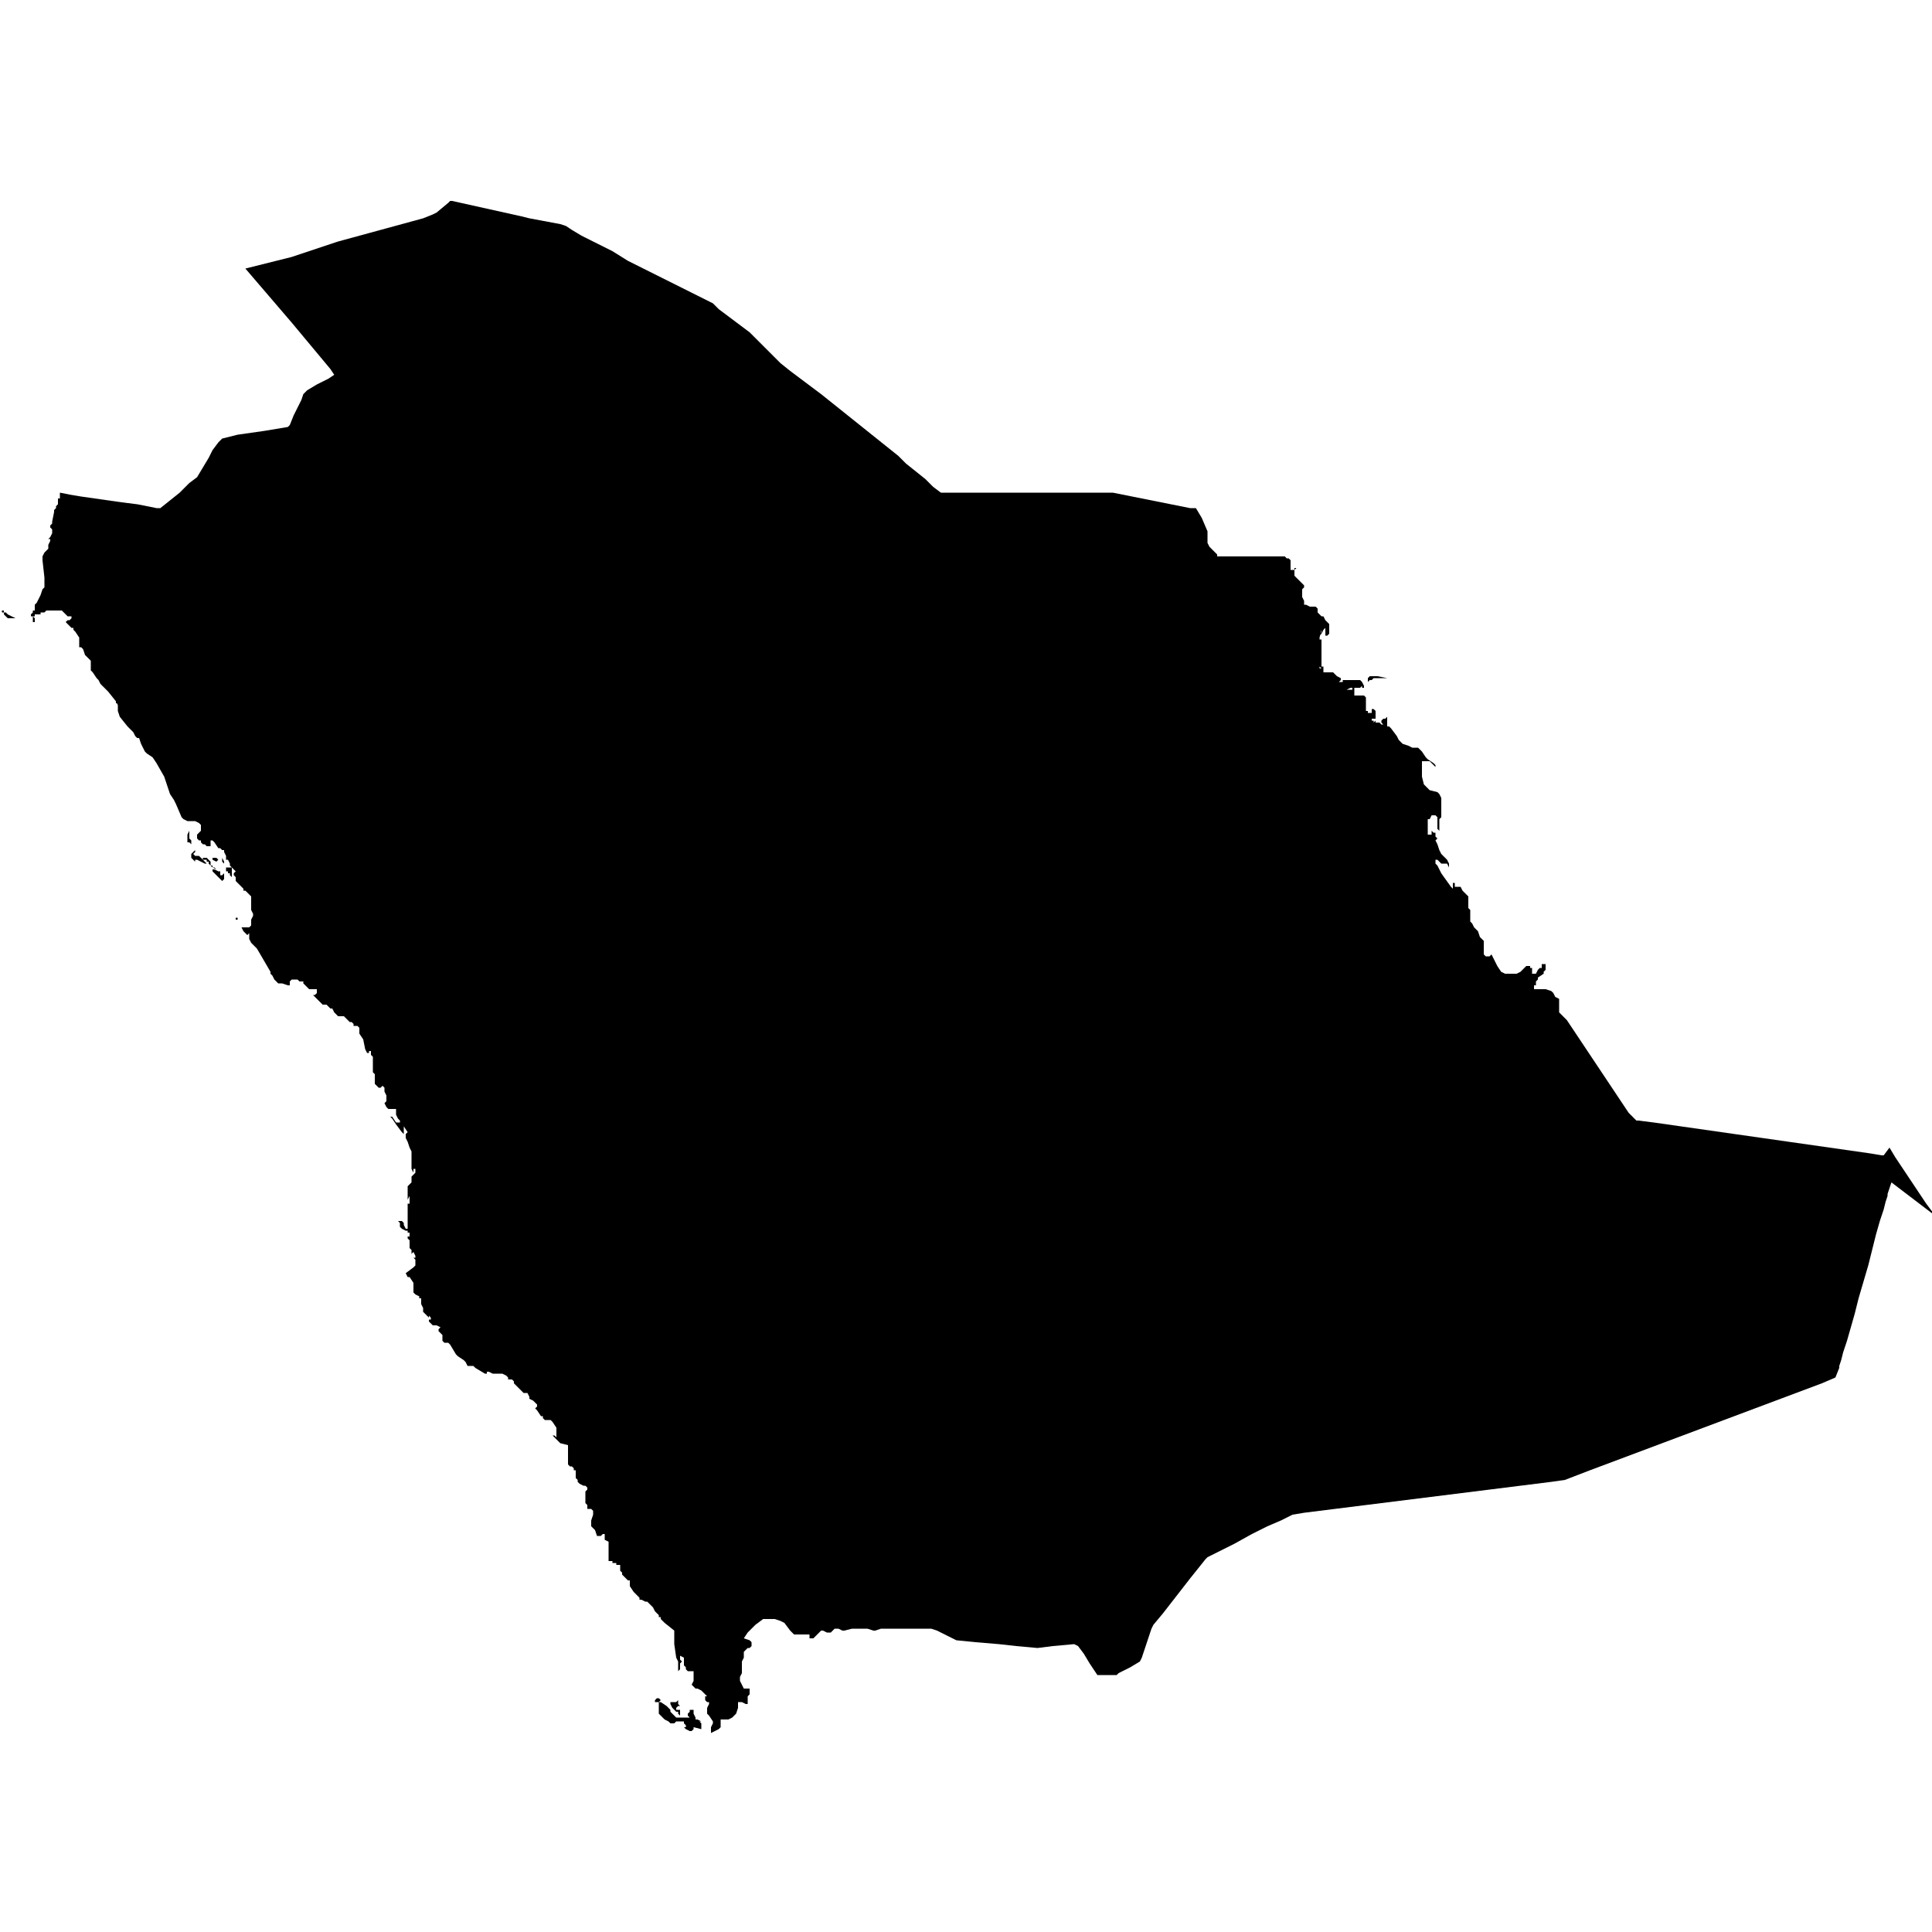
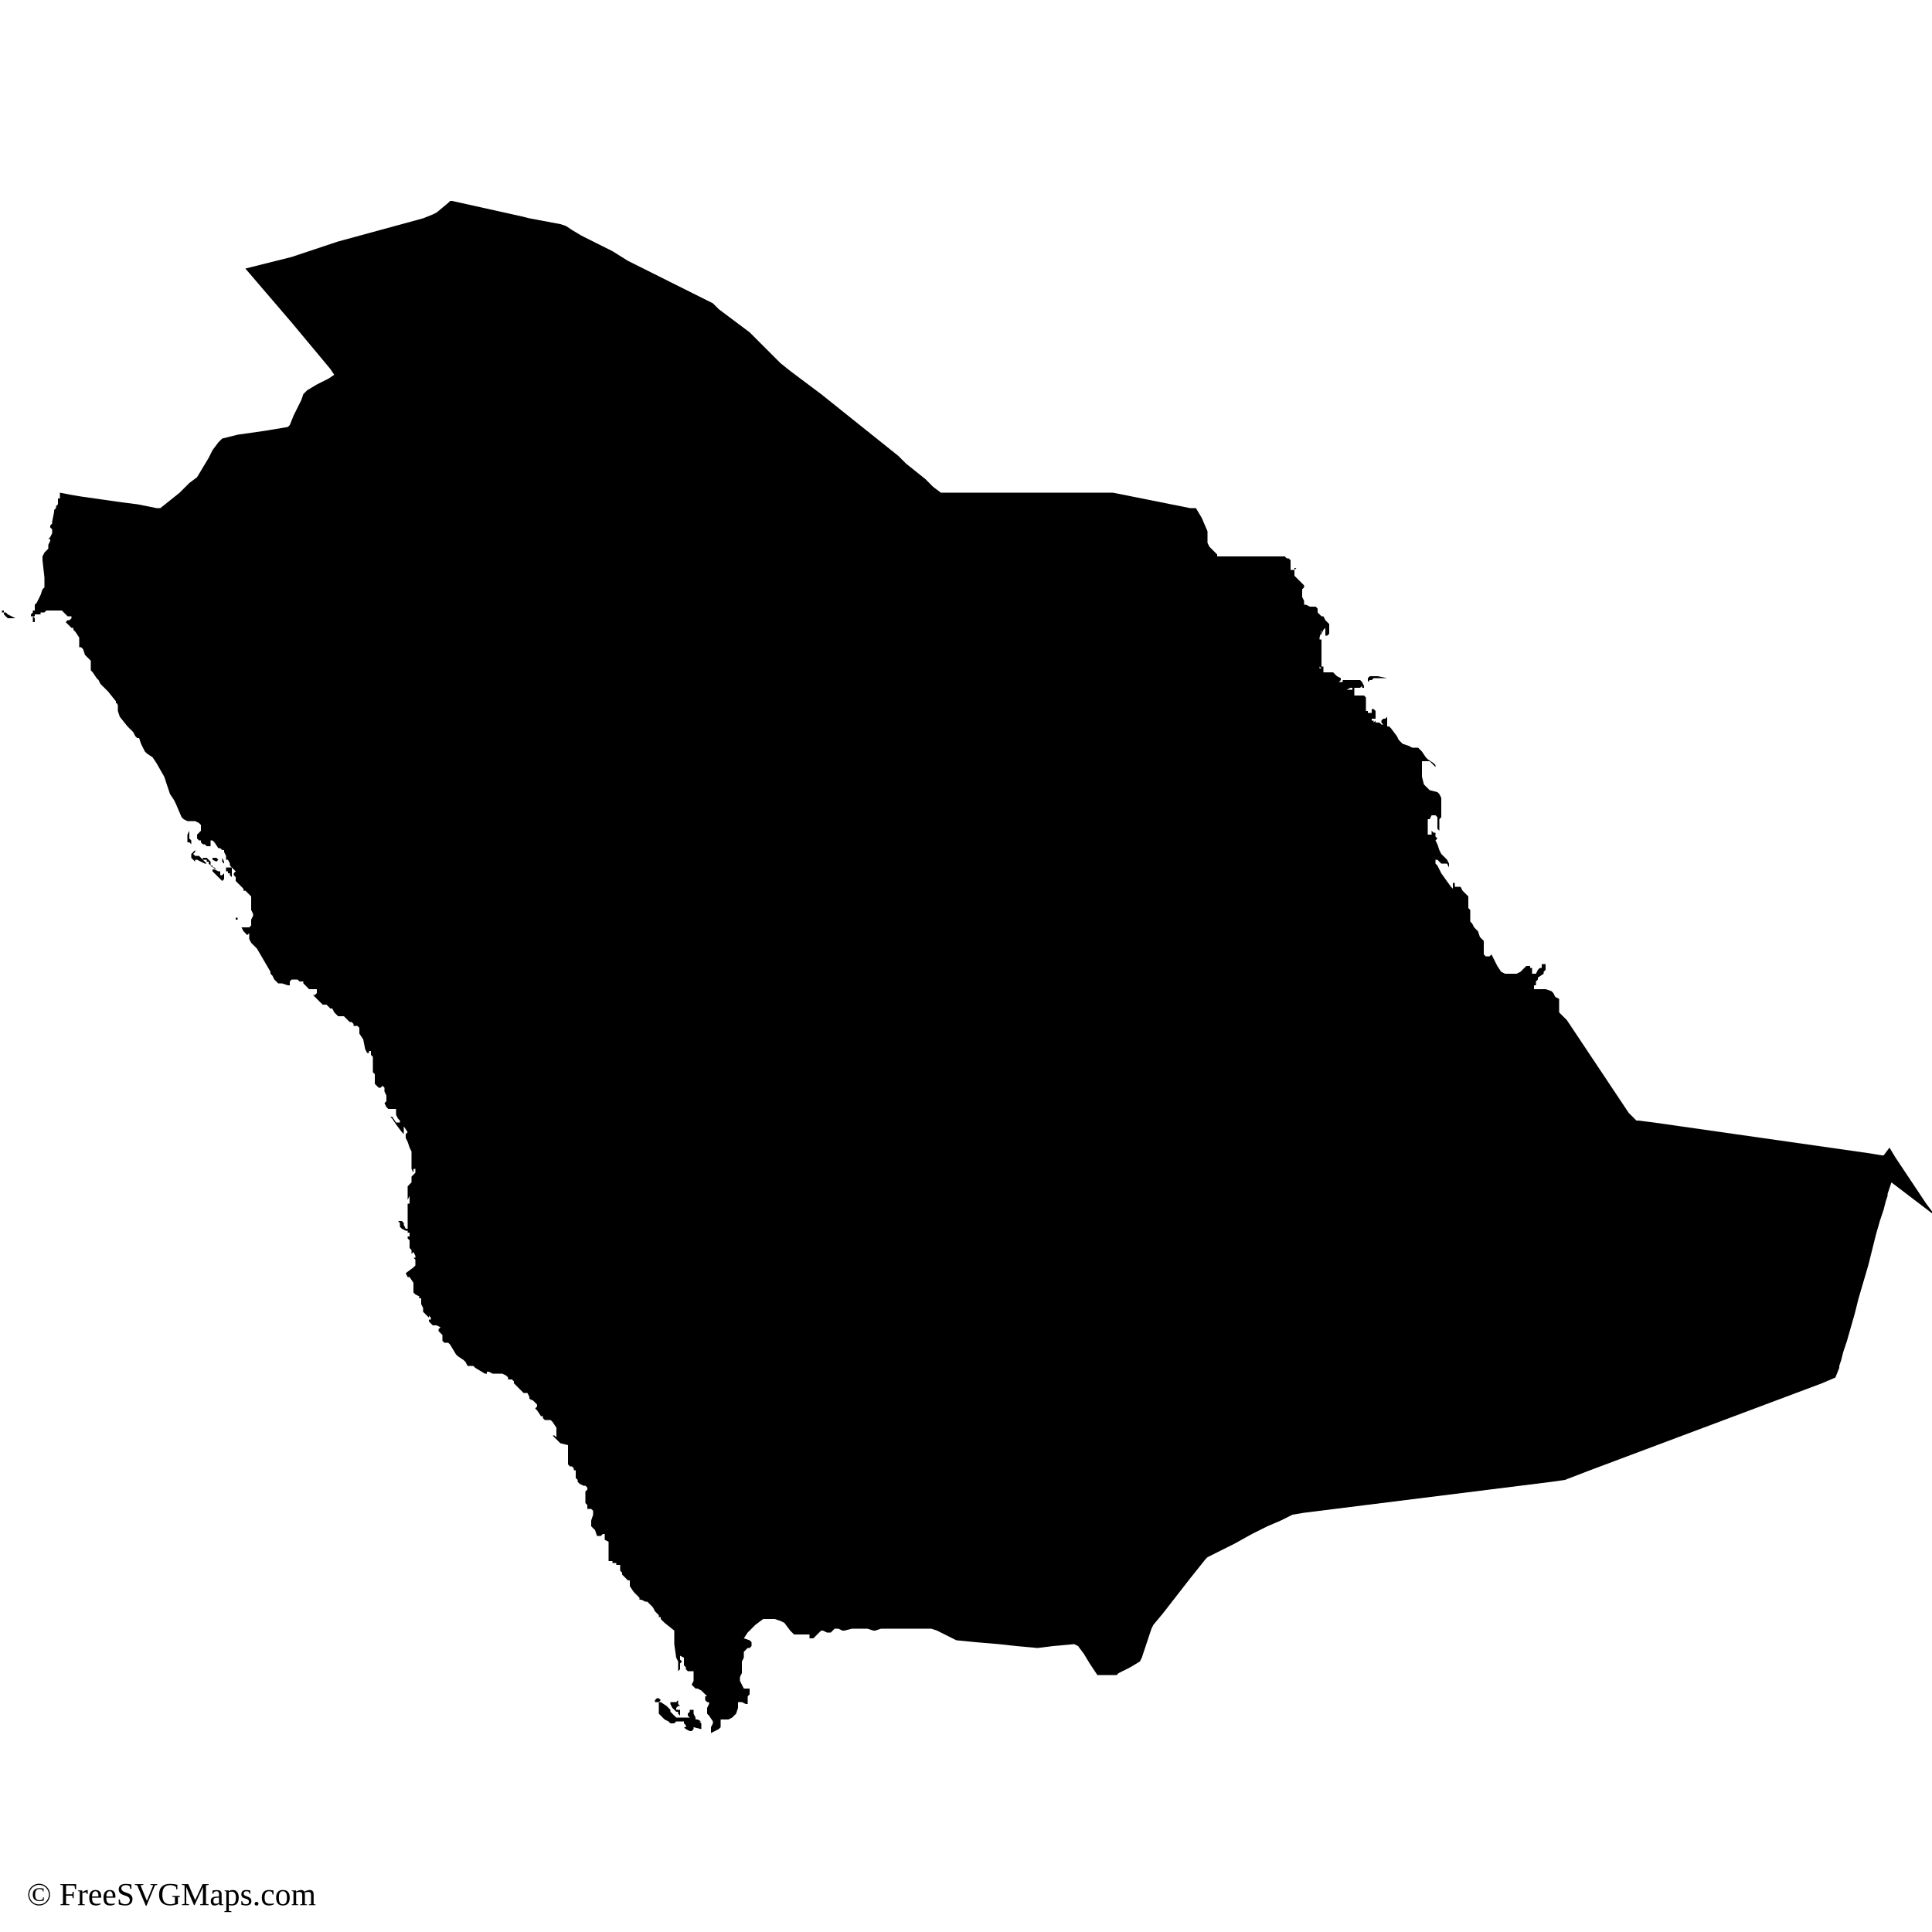
<svg xmlns="http://www.w3.org/2000/svg" id="mapSVG" version="1.1" x="0px" y="0px" style="overflow: hidden; enable-background:new -345 257 100 100;" xml:space="preserve" width="360" height="360" viewBox="0 0 360 360">
-   <defs id="defs1" />
  <g id="viewport-20260918040119282" class="svg-pan-zoom_viewport" transform="matrix(3.6,0,0,3.6,1242,-925.2)" style="transform: matrix(3.6, 0, 0, 3.6, 1242, -925.2);">
    <g id="mapGroup">
      <path id="mapPath" d="M-338.9,293.4L-338.9,293.4L-338.9,293.4l-0.1-0.1l0-0.1l0,0l0,0.1v0.1L-338.9,293.4L-338.9,293.4L-338.9,293.4  L-338.9,293.4z M-332.7,304.5L-332.7,304.5L-332.7,304.5l-0.1,0v0.1l0,0h0l0,0l0,0l0.1,0l0-0.1L-332.7,304.5L-332.7,304.5z   M-310.9,344.9L-310.9,344.9l-0.1,0l-0.1,0.1l0,0l0,0l0,0l0,0.1l0,0l0.1,0l0.1,0l0,0l0,0l0.1-0.1v0L-310.9,344.9L-310.9,344.9z   M-335.2,300L-335.2,300l0.1-0.1l0,0L-335.2,300l-0.1,0.2l0,0.2l0,0.1l0,0l0,0.1l0.1,0l0.1,0.1l0.1,0l0,0l0,0l0,0l-0.1,0l0,0l0,0  l0,0l0-0.1l0-0.1l0,0l0,0l0,0l-0.1-0.1l0-0.1L-335.2,300L-335.2,300z M-333.5,301.4L-333.5,301.4L-333.5,301.4L-333.5,301.4l0-0.1  l0,0l0,0l0,0v0.1l0,0l0,0.1l0,0.1l0,0l0.1,0.1l0,0l0-0.1L-333.5,301.4L-333.5,301.4L-333.5,301.4L-333.5,301.4L-333.5,301.4  L-333.5,301.4z M-334.1,301.8L-334.1,301.8L-334.1,301.8l0.1,0l0,0l0,0.1l0,0l0,0l0.1,0l0.1,0.1l0,0l0,0l0,0l0,0l0,0l-0.2-0.1  l-0.1-0.1L-334.1,301.8L-334.1,301.8l0-0.2l0,0l-0.2-0.2l-0.1,0l-0.1,0l0,0.1l0,0l0,0l0,0l0,0l0.1,0l0.1,0l0,0.1l0,0l0,0l0,0l0.1,0  l0,0l0,0.1L-334.1,301.8L-334.1,301.8L-334.1,301.8L-334.1,301.8z M-333.8,301.6L-333.8,301.6L-333.8,301.6l0.1-0.1l-0.1-0.1l-0.1,0  l-0.1,0l0,0.1L-333.8,301.6L-333.8,301.6z M-333,302.2l0-0.2l0,0l0,0l0,0l0-0.1l-0.1,0l-0.1,0h-0.1l0,0.1l0,0.1l0,0l0.1,0h0l0,0.1  l0,0l0.1,0l0,0l0,0l0,0.1l0.1,0.1l0,0L-333,302.2L-333,302.2L-333,302.2L-333,302.2L-333,302.2L-333,302.2L-333,302.2z   M-274.2,292.3L-274.2,292.3l0.1-0.1l0.1,0l0,0l0,0l0.1,0l0,0l0,0l0,0l0,0l-0.1,0v0l0,0l0,0l0,0l0,0l0,0l0.1-0.1l0.1,0l0.1,0l0.1,0  l0.1,0l0.1,0l0.1,0l0.1,0l-0.5-0.1l-0.1,0l-0.1,0l0,0l-0.1,0l-0.1,0l-0.1,0.1L-274.2,292.3L-274.2,292.3L-274.2,292.3z   M-308.7,346.5L-308.7,346.5l0-0.1l0-0.1l0-0.1l-0.1-0.1l0.1,0l-0.2-0.1l-0.1,0l0-0.1l0,0l-0.1-0.2l0-0.1l0-0.1l-0.1,0l-0.1,0l0,0  l0,0.1l-0.1,0.1l0,0.1l0.1,0.1l0,0l0,0l0,0l0,0l0,0l0,0l0,0l0,0l-0.2,0l-0.1,0l-0.1,0l0,0l0,0l-0.1,0l-0.1,0l-0.1,0l-0.1-0.1  l-0.1-0.1l0,0l0,0l-0.1-0.1l0-0.1l0,0l-0.1-0.1l0,0l-0.1-0.1l-0.3-0.2l-0.1,0l0,0.1l0,0.1l0,0.1l0,0.1l0,0l0,0.1l0,0l0,0.1l0,0l0,0  l0,0l0.1,0.1l0.1,0.1l0.1,0.1l0.2,0.1l0.1,0.1l0.1,0l0.1,0l0.1-0.1l0.1,0l0.2,0l0.1,0l0,0.1l0.1,0.1l0,0.1l-0.1,0l0.1,0.1l0.2,0.1  l0.1,0l0.1-0.1l0-0.1L-308.7,346.5z M-309.9,345L-309.9,345l-0.1,0.1l-0.1,0l-0.1,0l-0.1,0l0,0.1l0.1,0.2l0.1,0.1l0.1,0.1l0.1,0l0,0  l0,0.1l0,0l0,0l0,0l0,0l0,0l0.1,0.1l0,0l0-0.1l0-0.1l0-0.1l-0.1,0l-0.1,0l0-0.1l0.1-0.1l0.1,0l-0.1-0.1l0-0.1l0-0.1l0-0.1l0-0.2  l-0.1-0.1l-0.1,0l-0.2,0l0,0l0,0l0,0l0,0l0.1,0l0.1,0l0.1,0l0.1,0.1L-309.9,345L-309.9,345L-309.9,345z M-344.6,288.8L-344.6,288.8  L-344.6,288.8L-344.6,288.8L-344.6,288.8l-0.1-0.1l-0.1,0l-0.1,0l0,0l0-0.1l0.1,0l0.1,0l0,0l0,0l-0.1,0l0,0l0,0l0,0l0,0l0,0l0,0l0,0  l0,0l0,0.1l0,0.1l0.1,0.1l0.1,0.1l0.2,0l0.2,0v0L-344.6,288.8L-344.6,288.8z M-334.6,301.4L-334.6,301.4l-0.1-0.1l0,0l0,0l0,0l0,0  l0,0l0,0l0,0l0,0l0,0l0,0l-0.1,0l-0.1,0l-0.1-0.1l0,0l0,0l0,0l0,0h0l0,0l0,0l0,0l0.1-0.1l0-0.1l0,0l0,0l-0.1,0.1l-0.1,0.1l0,0.1  l0,0.1l0.1,0.1l0.1,0.1l0,0l0-0.1l0.1,0l0.4,0.2l0.1,0l0,0L-334.6,301.4L-334.6,301.4L-334.6,301.4z M-333.4,302.2L-333.4,302.2  l-0.1,0.1l-0.1,0l0-0.1l0-0.1l0.1,0l0,0l0,0l-0.1,0l-0.1,0l-0.2-0.1l-0.1,0l0,0l-0.1-0.1l0,0l0,0l0,0l0.1,0.1l0,0.1l0,0l0,0l0,0v0  l0,0l0,0l0.2,0.2l0.1,0.1l0.1,0.1l0.1,0.1l0.1-0.1l0-0.1L-333.4,302.2L-333.4,302.2L-333.4,302.2L-333.4,302.2L-333.4,302.2z   M-245,319.8l0-0.1l-0.3-0.4l-0.4-0.6l-0.4-0.6l-0.4-0.6l-0.4-0.6l-0.3-0.5l-0.3,0.4l-0.1,0l-0.6-0.1l-0.7-0.1l-0.7-0.1l-0.7-0.1  l-0.7-0.1l-0.7-0.1l-0.7-0.1l-0.7-0.1l-0.7-0.1l-0.7-0.1l-0.7-0.1l-0.7-0.1l-0.7-0.1l-0.7-0.1l-0.7-0.1l-0.7-0.1l-0.7-0.1l-0.8-0.1  l-0.1,0l-0.1-0.1l-0.3-0.3l-0.2-0.3l-0.2-0.3l-0.2-0.3l-0.2-0.3l-0.2-0.3l-0.2-0.3l-0.2-0.3l-0.2-0.3l-0.2-0.3l-0.2-0.3l-0.2-0.3  l-0.2-0.3l-0.2-0.3l-0.2-0.3l-0.2-0.3l-0.2-0.3l-0.3-0.3l-0.1-0.1l0-0.1l0-0.3l0-0.1l0-0.2l-0.2-0.1l-0.1-0.2l-0.1-0.1l-0.3-0.1  l-0.1,0l0,0l0,0l-0.1,0l-0.1,0l-0.3,0l0,0l0-0.1l0-0.1l0,0l0,0l0.1,0l0,0l0,0l0,0l0,0l0-0.1l0-0.1l0,0l0,0l0.1-0.1l0,0l0-0.1  l0.3-0.2l0,0l0-0.1l0,0l0.1-0.1h0l0-0.1l0.1,0l0.1,0l0.1,0v0l-0.1,0h-0.1l-0.1,0l0-0.1l0-0.1l-0.1,0l-0.1,0l0,0l0,0.1l0,0.1l-0.1,0  l-0.1,0.1l-0.1,0.2l-0.1,0l-0.1,0l0,0l0-0.2l0,0l0,0l0-0.1l0,0l0,0l0,0l0,0l0,0l-0.1,0l0,0l0-0.1l0,0l-0.2,0l0,0l-0.3,0.3l-0.2,0.1  l-0.3,0l-0.3,0l-0.2-0.1l-0.2-0.3l-0.3-0.6l-0.1,0.1l-0.1,0l-0.1,0l-0.1-0.1l0-0.1l0-0.1l0-0.3l0-0.2l-0.1-0.1l-0.1-0.1l-0.1-0.3  l-0.1-0.1l-0.1-0.1l-0.1-0.2l-0.1-0.1l0,0.1l0-0.1l0-0.1l0-0.2l0-0.2l0-0.1l-0.1-0.1l0-0.1l0,0l0,0l0-0.1l0-0.1l0-0.1l0-0.1l0-0.1  l-0.1-0.1l-0.1-0.1l-0.1-0.1l0,0l-0.1-0.2l0,0l-0.2,0l-0.1,0l0-0.1l0,0l0,0l0,0l0-0.1l0,0l-0.1,0l0,0l0,0.1l0,0.1l0,0.1l-0.1-0.1  l-0.5-0.7l-0.2-0.4h0l0,0l0,0.1l0-0.1l-0.1-0.1l0-0.1l0-0.1l0.1,0l0.1,0.1l0.1,0.1l0.1,0l0.1,0l0.1,0l0,0l0.1,0.2h0l0-0.2l-0.1-0.2  l-0.3-0.3l-0.1-0.2l-0.1-0.3l-0.1-0.2l0.1-0.1v0l-0.1-0.1l0-0.1l0-0.1l-0.1,0l0,0l0,0l0,0l0,0l0,0l0,0l0,0l0,0l-0.1-0.1l0,0l0,0  l0,0.1l0,0.1l-0.1,0l-0.1,0l0-0.1l0-0.1l0-0.1l0-0.1l0,0l0,0l0,0l0,0l0-0.1l0-0.1l0,0l0,0l0-0.1l0-0.1l0.1,0l0,0l0.1-0.2l0.1,0  l0.1,0l0.1,0.1l0,0.1l0,0l0,0l0,0.1l0,0h0l0,0l0,0l0,0l0,0l0,0.1l0,0.1l0,0.1l0,0.1l0.1,0.1l0-0.1l0-0.2l0-0.2l0-0.1l0-0.1l0,0l0,0  l0,0.1l0.1-0.1l0-0.1l0-0.1l0-0.6l0-0.2l-0.1-0.2l-0.1-0.1l-0.4-0.1l-0.1-0.1l-0.1-0.1l-0.1-0.1l-0.1-0.4l0-0.1l0-0.3l0,0l0-0.1  l0-0.1l0-0.1l0-0.1l0-0.1l0-0.1l0-0.1l0,0l0,0.2l0,0.1l0.1,0l0.3,0l0.1,0.1l0.2,0.2l0-0.1l-0.1-0.1l-0.3-0.2l-0.1-0.1l-0.2-0.3  l-0.1-0.1l-0.1-0.1l-0.1,0l-0.1,0l-0.1,0l-0.2-0.1l-0.3-0.1l0,0l-0.1-0.1l0,0l-0.1-0.1l0,0l-0.1-0.2l-0.3-0.4l-0.1-0.1l-0.1,0l0,0  l0-0.1l0-0.1l0-0.1l0-0.1l0-0.1l-0.1,0.1l0,0l0,0l0,0l0,0l-0.1,0l-0.1,0.1l0,0.1l0.1,0.1l-0.1,0l-0.1-0.1l-0.1,0l-0.1,0l0,0l0-0.1  l0,0l0,0l0,0l0,0l-0.1,0.1l0,0l0,0l0-0.1l-0.1,0l0-0.1l0.1,0l0.1,0l0,0l0,0l0-0.1l0-0.1l0-0.1l0-0.1l0,0l-0.1-0.1l-0.1,0l0,0.1  l0,0.1l-0.1,0l-0.1,0l0,0l0-0.1l-0.1,0l0-0.1l0-0.2l0-0.1l0-0.1l0-0.1l0-0.1l-0.1-0.1l-0.1,0l-0.1,0l0,0l-0.1,0l-0.1,0l-0.1,0l0-0.1  l0-0.1l0-0.1l0,0l0,0l0,0l0-0.1l0,0l0,0l0,0l0,0l0,0l0,0v0l-0.1,0.1l0,0l0,0l0,0l-0.1,0l0,0l0,0l0,0l-0.1,0l-0.1,0l0,0l0.2-0.1h0.1  l0,0.1h0l0.1-0.1l0.3,0l0.1-0.1h0l0,0.1l0,0l0,0l0.1,0l0,0l0-0.1l0,0l0,0l0,0l0,0l0,0l-0.1-0.2l-0.1-0.1l-0.1,0l-0.1,0l-0.1,0  l-0.1,0l0,0l-0.1,0l0,0l-0.2,0l-0.1,0l-0.1,0l0,0.1l0,0l-0.1,0l-0.1,0l0.1-0.1l0-0.1l-0.2-0.1l-0.2-0.2l-0.1,0l-0.1,0l-0.1,0l-0.1,0  l0,0l0,0l0,0l0,0l0,0l-0.1,0l0-0.1l0-0.1l0.1-0.1l0-0.1h0l0,0.1l-0.1,0.1l-0.1,0l-0.1,0l0-0.1l0,0l0.1,0.1l0,0l0-0.1l0.1,0l0,0l0,0  l0,0l0,0l0,0l0-0.1l0,0.1l0,0.1l0,0l-0.1,0l0-0.1l0-0.1l0-0.1l0,0.1l0,0l0,0l0-0.1V290l0,0l0,0.1l0,0l-0.1,0l0,0l0,0l0,0l0-0.1  l0.1-0.4l0-0.1l0,0l0,0.1l0,0.1l-0.1,0.2l0.1-0.1l0.1-0.2l0.1-0.1l0,0.1l0,0l0,0l0,0.1l0,0.1l0,0l0,0.1l0.1,0l0.1-0.1l0-0.1l0,0l0,0  l0-0.1l0-0.1l0-0.1l0-0.1l-0.2-0.2l-0.1-0.2l0,0l-0.1,0l-0.1-0.1l-0.1-0.1l0-0.1l0-0.1l0,0l0.1,0l0,0l0,0l0,0l0,0l0,0l0,0l0,0  l-0.1,0l-0.1-0.1l0,0l-0.2,0l-0.1,0l-0.2-0.1l-0.1,0l0,0l0-0.1l0-0.1l-0.1-0.2l0-0.1l0-0.1l0-0.1l0-0.1l0.1-0.1l0-0.1l-0.4-0.4  l-0.1-0.1l0-0.1l0-0.1l0-0.1l0.1-0.1l0,0l-0.1,0l0,0.1l-0.1,0l-0.1,0l-0.1,0l0,0l0,0l0,0l0.1,0l0-0.1l0-0.2l0-0.2l0,0l-0.1-0.1  l-0.1,0l-0.1-0.1l-0.8,0l-0.8,0l-0.8,0l-0.8,0l-0.3,0l0-0.1l-0.1-0.1l-0.1-0.1l-0.1-0.1l-0.1-0.1l-0.1-0.2l0-0.2l0-0.3l0-0.1  l-0.3-0.7l-0.3-0.5h0l-0.3,0l-0.5-0.1l-0.5-0.1l-0.5-0.1l-0.5-0.1l-0.5-0.1l-0.5-0.1l-0.5-0.1l-0.5-0.1l-0.2,0l-0.2,0l-0.2,0l-0.2,0  l-0.5,0l-0.4,0l-0.4,0l-0.4,0l-0.4,0l-0.5,0l-0.5,0l-0.5,0l-0.5,0l-0.5,0l-0.5,0l-0.5,0l-0.5,0l-0.4,0l-0.4,0l-0.4,0l-0.4,0l-0.4,0  l0,0l0,0l0,0l0,0l-0.4-0.3l-0.4-0.4l-0.5-0.4l-0.5-0.4l-0.4-0.4l-0.5-0.4l-0.5-0.4l-0.5-0.4l-0.5-0.4l-0.5-0.4l-0.5-0.4l-0.5-0.4  l-0.5-0.4l-0.4-0.3l-0.4-0.3l-0.4-0.3l-0.4-0.3l-0.5-0.4l0,0l-0.4-0.4l-0.4-0.4l-0.4-0.4l-0.4-0.4l-0.4-0.3l-0.4-0.3l-0.4-0.3  l-0.4-0.3l-0.3-0.3l-0.4-0.2l-0.4-0.2l-0.4-0.2l-0.4-0.2l-0.4-0.2l-0.4-0.2l-0.4-0.2l-0.4-0.2l-0.4-0.2l-0.4-0.2l-0.4-0.2l-0.8-0.5  l-0.4-0.2l-0.4-0.2l-0.4-0.2l-0.4-0.2l-0.5-0.3l-0.3-0.2l-0.3-0.1l-1.6-0.3h0l-0.4-0.1l-0.9-0.2l-0.9-0.2l-0.9-0.2l-0.9-0.2l-0.1,0  l0,0l-0.1,0.1l-0.6,0.5l-0.2,0.1l-0.5,0.2l-1.1,0.3l-1.1,0.3l-1.1,0.3l-1.1,0.3l-1.2,0.4l-1.2,0.4l-1.2,0.3l-1.2,0.3l0.6,0.7  l0.6,0.7l0.6,0.7l0.6,0.7l0,0l0,0l0,0l0,0l0.5,0.6l0.5,0.6l0.5,0.6l0.5,0.6l0.2,0.3l0,0l0,0l0,0l0,0l-0.3,0.2l-0.6,0.3l-0.5,0.3  l-0.1,0.1l-0.1,0.1l-0.1,0.3l-0.2,0.4l-0.2,0.4l-0.2,0.5l-0.1,0.1l-0.6,0.1l-0.6,0.1l-0.7,0.1l-0.7,0.1l-0.4,0.1l-0.4,0.1l-0.1,0.1  l-0.1,0.1l-0.3,0.4l-0.2,0.4l-0.3,0.5l-0.3,0.5l-0.4,0.3l-0.5,0.5l-0.5,0.4l-0.5,0.4l-0.1,0l-0.1,0l-0.5-0.1l-0.5-0.1l-0.8-0.1  l-0.7-0.1l-0.7-0.1l-0.7-0.1l-0.6-0.1l-0.5-0.1l0,0.1l0,0.1l0,0.1l0,0l0,0l0,0l0,0l-0.1,0l0,0.1l0,0.1l0,0.1l-0.1,0.1l0,0l0,0.1l0,0  l-0.1,0.1l0,0.1l-0.1,0.5l0,0.1l-0.1,0.1v0.1l0.1,0.1l0,0.2l-0.1,0.2l-0.1,0.1v0l0.1,0l0,0.1l-0.1,0.2v0l0,0.1l0,0.1l-0.1,0.1h0v0  l-0.1,0.1l-0.1,0.2l0,0.2l0.1,0.9l0,0.1l0,0l0,0.1l0,0.1l0,0.2l-0.1,0.1l-0.1,0.3l-0.1,0.2l-0.1,0.2l-0.1,0.1l0,0l0,0l0,0l0,0.1l0,0  l0,0l0,0l0,0l0,0.2l0,0v0l-0.1,0l0,0l0,0l0,0v0h0l0,0.1l0,0l0,0l0,0l0,0l0,0l0,0v0l0,0l0,0l0,0l0,0l0,0l0,0l0,0l0,0l0,0l0,0l0,0  l-0.1,0.1l0,0l0,0.1l0.1,0l0,0l0,0.1l0,0.1l0,0.1l0,0l0,0l0,0l0,0l0,0l0.1,0l0,0l0-0.1l0-0.1l0,0l0,0l0,0l0,0l0,0v0l-0.1-0.1v0l0,0  l0.1,0l0,0l0,0l0-0.1l0,0l0.1,0l0,0l0,0l0,0l0,0l0,0.1l0,0l0,0l0,0l0,0l0,0l0,0l0,0l0,0h0v0h0l0,0l0,0v0l0,0l0,0l0,0l0,0l0-0.1l0,0  l0.1,0l0.1,0l0,0v0l0,0l0,0l0,0l0,0l0,0l0,0l0,0l0,0l0,0l0-0.1l0,0l0.1,0v0h0v0l0.1,0l0,0l0,0l0,0l0,0l0,0l0,0l0,0v0h0v0l0,0h0l0,0  l0.1-0.1l0.1,0l0.1,0l0.1,0h0v0h0l0,0l0,0l0,0l0.1,0l0,0l0.1,0l0.1,0l0.1,0l0,0l0,0l0,0l0,0h0l0.1,0l0,0l0.2,0.2l0.1,0.1l0,0l0.1,0  l0,0l0,0l0,0l0,0h0v0h0l0,0l0.1,0l0,0l0,0.1l0,0l0,0l-0.1,0.1l-0.1,0l-0.1,0.1l0.1,0.1h0v0l0.2,0.2l0.1,0l0,0.1l0.1,0.1l0.2,0.3  l0,0.1l0,0.2l0,0.1l0,0.1l0,0l0,0l0.1,0l0,0l0.1,0.1l0.1,0.3l0.1,0.1l0.2,0.2l0,0.1l0,0.1l0,0.2l0,0.1l0.1,0.1l0.2,0.3l0.1,0.1  l0.1,0.2l0.1,0.1l0.1,0.1l0.2,0.2l0.4,0.5l0.1,0.2l0,0.1l0,0l0,0.1l0,0l0,0.1l0,0l0.1,0.3l0.4,0.5l0.3,0.3l0.1,0.2l0.1,0.1l0.1,0  l0.1,0.3l0.1,0.2l0.1,0.2l0.1,0.1l0.3,0.2l0.2,0.3l0.4,0.7l0.3,0.9l0.2,0.3l0.1,0.2l0.3,0.7l0.1,0.1l0.2,0.1l0.2,0l0.2,0l0.2,0.1  l0.1,0.1l0,0.1l0,0.1l0,0.1l-0.1,0.1l-0.1,0.1l0,0.1l0,0.1l0.1,0.1l0,0l0.1,0l0,0l0,0.1l0,0l0,0l0.1,0.1l0,0l0.1,0l0.1,0.1l0.1,0  l0.1,0l0-0.1l0-0.1l0-0.1l0.1,0l0.1,0.1l0.2,0.3l0.1,0l0.1,0.1l0.1,0l0,0.1l0.1,0.2l0,0.1l0,0l0,0.1l0,0l0,0l0.1,0l0,0l0.1,0.2  l0,0.1l0.2,0.2l0.1,0.1l-0.1,0.1l0,0.1l0.1,0.1l0,0l0,0l0,0.1l0,0.1l0.1,0.1l0.1,0.1l0.1,0.1l0.1,0.1l0,0l0,0.1l0,0l0.1,0l0.1,0.1  l0.1,0.1l0.1,0.1l0,0.1l0,0.1l0,0.1l0,0.3l0,0.1l0.1,0.2l0,0.1l-0.1,0.2l0,0.3l-0.1,0.1l-0.1,0l-0.1,0l-0.1,0l-0.1,0l0.1,0.2  l0.1,0.1l0.1,0.1l0,0l0.1-0.1l0,0l0,0l0,0.1l0,0.1l0,0l0,0.1l0.1,0.2l0.3,0.3l0.7,1.2l0,0l0,0l0,0l0,0.1l0,0l0,0l0.1,0.1l0.1,0.2  l0.1,0.1l0.1,0.1l0.1,0l0.1,0l0.3,0.1l0.1,0l0-0.1l0-0.1l0.1-0.1l0.1,0l0.1,0l0.1,0l0.1,0.1l0.1,0l0.1,0l0,0l0,0.1l0.2,0.2l0.1,0.1  l0.2,0l0.1,0l0.1,0l0,0l0-0.1l0-0.1l0,0l0,0l0,0l0,0l0,0l0,0.1l0,0.1l0,0.1l0,0.1l0,0l0,0l0,0l0,0l-0.1,0.1l-0.1,0l0.2,0.2l0.2,0.2  l0.1,0.1l0.1,0l0,0l0.1,0l0,0l0,0l0.2,0.2l0.1,0l0,0l0.1,0.2l0.1,0.1l0.1,0.1l0.1,0l0.1,0l0.1,0l0.1,0.1l0.1,0.1l0.1,0.1l0,0l0.1,0  l0,0l0,0l0.1,0.1l0,0l0,0l0,0.1l0,0l0.1,0l0.1,0l0,0l0.1,0.1l0,0.1l0,0.1l0,0.1l0.2,0.3l0.1,0.5l0.1,0.2l0.2,0v0l-0.1,0l0,0l0-0.1h0  l0,0l0.1,0l0,0l0,0.1l0,0.1l0.1,0.1l0,0.1l0,0.1l0,0.1l0,0.1l0,0l0,0l0,0l0,0.1l0,0.2l0,0.1l0.1,0.1l0,0l0,0.1l0,0.1l0,0l0,0.1l0,0  l0,0.1l0,0.1l0.1,0.1l0.1,0.1l0.1,0l0,0l0,0l0,0l0,0l0.1-0.1l0.1,0.1l0,0.1l0,0.1l0,0l0.1,0.2l0,0.1l0,0.1l0,0.1l-0.1,0.1l0.1,0.2  l0.1,0.1l0.1,0l0.1,0l0.1,0l0.1,0l0,0.1l0,0.1l0,0.1l0,0l0,0l0,0l0.1,0.2l0.1,0.1l0,0.1l0,0l0,0l-0.1,0l-0.1,0l-0.2-0.3l-0.1,0  l0.1,0.1l0.2,0.3l0.3,0.4l0.1,0.1l0,0l0-0.1l0-0.1l0-0.1l0-0.1l0,0l-0.1-0.1l0,0l0,0l0.1,0.1l0.2,0.3l0,0l-0.1,0.1l0,0.1l0,0.1  l0.1,0.2l0.1,0.3l0.1,0.2l0,0.1l0,0.6l0,0.2l0.1,0.2l0-0.1l0-0.1l0,0l0.1,0l0,0l0,0.1v0.1l0,0l-0.1,0.1l-0.1,0.1l0,0.1l0,0l0,0  l0,0.2l-0.2,0.2l0,0.1v0.2l0,0.1l0,0.1l0,0.1l0,0.1l0.1-0.2h0l0,0.1l0,0.2l0,0.1l0,0l-0.1,0l0,0l0,0.1v0.1l0,0.1l0,0.1l0,0.7l0,0  l0,0.1l0,0.1l-0.1,0l0,0l-0.1-0.2l0-0.1l-0.1-0.1l-0.2,0l0.1,0.1l0,0.2l0.1,0.1l0.2,0.1l0,0l0,0l0,0l0.1,0l0,0l0,0l0,0.1l0,0l0,0  l0,0l0,0l0,0l0,0v0l0,0l0.1,0l0,0l0,0l0-0.1l0,0.1l0,0.1l0,0.1l0,0l-0.1,0l0,0.1l0.1,0.1l0,0.1l0,0.2l0,0.1l0.1,0.1l0,0l0,0.1l0,0.1  l0,0l0.1-0.1l0.1,0.2l0,0.1l-0.1,0v0l0.1,0.1l0,0.1l0,0.2l-0.1,0.1l-0.4,0.3l0.1,0.2l0.1,0l0.2,0.3l0,0.1l0,0l0,0.1l0,0l0,0.1l0,0.1  l0,0.1l0.1,0.1l0.2,0.1l0,0l0,0l0,0.1l0,0l0.1,0l0,0l0,0.1l0,0.1l0,0.1l0.1,0.2l0,0l0,0l0,0l0,0l0,0l0,0l0,0l0,0l0,0.1l0,0l0,0l0,0  l0,0l0,0.1l0.1,0.1l0.1,0.1l0.1,0.1l0-0.1l0,0l0.1,0.1l0,0l0,0l0,0l0,0l0,0l0,0l0,0.1l-0.1,0l0,0l0,0l0,0l0,0l0,0l0,0l0,0l0,0.1  l0.1,0.1l0.1,0.1l0.1,0l0,0l0,0l0,0l0,0l0.1,0l0.2,0.1l-0.1,0.1l0,0.1l0.2,0.2l0,0.1l0,0.1l0,0.1l0.1,0.1l0.1,0l0.1,0l0,0l0,0l0,0  l0,0v0l0.1,0.1l0.3,0.5l0.1,0.1l0.3,0.2l0.1,0.1l0.1,0.2l0.1,0l0.1,0l0.1,0l0.1,0.1l0.5,0.3l0.1,0l0,0l0,0l0,0l0,0l0,0l0,0l0,0  l0-0.1l0.1,0l0.2,0.1l0.1,0l0,0l0.1,0l0.1,0l0.1,0l0.1,0l0.2,0.1l0,0l0,0l0,0l0.1,0.1l0,0.1l0,0l0.1,0l0.1,0l0.1,0.1l0,0.1l0.2,0.2  l0.2,0.2l0.1,0.1l0.1,0l0,0l0.1,0l0,0l0.1,0.2l0,0l0,0l0,0.1l0,0l0.2,0.1l0.1,0.1l0.1,0.1l0,0.1l-0.1,0.1l0,0l0,0l0.1,0.1l0.2,0.3  l0.1,0l0,0l0,0.1l0.1,0.1l0.1,0.1l-0.1-0.1l0,0l0.1,0l0.2,0l0.1,0.1l0.2,0.3l0,0.1l0,0.2l0,0.2l-0.1-0.1l-0.1,0v0l0.1,0.1l0.2,0.2  l0.1,0.1l0.4,0.1l0,0.1l0,0l0,0.1l0,0.1l0,0l0,0l0,0l0,0.1l0,0.1l0,0.1l0,0.1l0,0l0,0.1l0,0.1l0,0.1l0,0l0.1,0.1l0.1,0l0.1,0.1  l0,0.1l0,0l0.1,0l0,0l0,0.1l0,0.1l0,0l0,0.1l0,0.1l0,0l0.1,0.1l0,0.1l0.1,0.1l0.2,0.1l0.1,0l0.1,0.1l0,0.1l-0.1,0.1l0,0.1l0,0.1l0,0  l0,0l0,0.1l0,0.1l0,0.1l0,0.1l0,0l0.1,0.1l0,0l0,0.2l0.2,0l0,0l0.1,0.1l0,0l0,0.1l0,0l0,0l0,0l0,0.1l-0.1,0.3l0,0.1l0,0.1l0,0.1  l0.1,0.1l0.1,0.1l0.1,0.3l0,0l0,0l0.1,0l0.1,0l0,0l0.1-0.1l0,0l0,0l0,0l0,0l0.1,0l0,0.1l0,0.1l0,0.1l0,0l0.2,0.1l0,0l0,0l0,0l0,0  l0,0l0,0l0,0l0,0l0,0.3l0,0l0,0l0,0.2l0,0.1l0,0.1l0,0.1l0,0.1l0,0.1l0.1,0l0.1,0l0,0l0,0.1l0,0l0,0l0,0l0,0l0.1,0l0.1,0l0,0l0,0.1  l0,0l0,0l0,0l0,0l0.1,0l0.1,0l0,0.1l0,0l0,0l0,0l0,0.1l0,0.1l0.1,0.1l0,0.1l0.1,0.1l0.2,0.2l0,0l0,0l0,0l0,0l0.1,0l0,0l0,0.1l0,0.1  l0,0.1l0.2,0.3l0.1,0.1l0.1,0.1l0.1,0.1l0,0.1l0.1,0l0.2,0.1l0.1,0l0.3,0.3l0,0l0.1,0.2l0,0h0l0,0l0,0l0,0l0.2,0.2l0,0l0,0.1l0,0  l0.1,0l0,0l0,0l0,0.1l0.1,0.1l0.1,0.1l0,0l0,0l0,0l0.5,0.4l0,0.1l0,0l0,0l0,0l0,0l0,0l0,0l0,0.1l0,0.1l0,0.2l0,0.1l0,0.1l0.1,0.7  l0.1,0.2l0,0.1l0,0.3l0,0.1l0.1-0.1l0-0.3l0.1-0.1l-0.1-0.1l0-0.1l0-0.1l0.2,0.1l0,0l0,0.1l0,0.2l0,0.1l0.1,0.1l0,0.1l0.1,0.1l0.1,0  l0.1,0l0.1,0l0,0l0,0.1l0,0l0,0l0,0.1v0.2l0,0.1l-0.1,0.2l0.2,0.2l0.1,0l0,0l0.2,0.1l0,0l0.1,0.1l0.1,0.1l0,0l0.1,0.1l0,0l-0.1,0  l0,0.1l0,0.1l0.1,0.1l0,0l0.1,0l0,0.1l-0.1,0.2l0,0.2l0,0.1l0.1,0.1l0.2,0.3l0,0.1l-0.1,0.2l0,0.1l0,0.2l0,0l0.2-0.1l0.2-0.1  l0.1-0.1l0-0.1l0-0.1l0-0.1l0-0.1l0.1,0l0.2,0l0.1,0l0.2-0.1l0.1-0.1l0.1-0.1l0.1-0.3l0-0.1l0-0.1l0-0.1l0.1,0l0.1,0l0.2,0.1l0.1,0  l0-0.1l0-0.1l0-0.1l0-0.1l0.1-0.1l0,0l0,0l0,0l0-0.1l0-0.1l0-0.1l0,0l-0.2,0l-0.1,0l-0.1-0.2l-0.1-0.2l0-0.1l0-0.1l0.1-0.2l0-0.1  l0-0.1l0-0.1l0-0.1l0-0.1l0-0.1l0.1-0.2l0-0.1l0-0.1l0-0.1l0.1-0.1l0.1-0.1l0.1,0l0.1-0.1l0-0.1l0-0.1l-0.1-0.1l-0.3-0.1l0,0  l0.2-0.3l0.4-0.4l0.4-0.3l0.1,0l0.1,0l0.1,0l0.2,0l0.1,0l0.3,0.1l0.2,0.1l0.3,0.4l0.2,0.2l0.1,0h0.1l0.2,0l0.2,0l0.1,0l0.1,0l0,0  v0.1l0,0.1l0,0l0,0l0,0l0.1,0l0.1,0l0.1-0.1l0.1-0.1l0.1-0.1l0.1-0.1l0.1,0l0.2,0.1l0.1,0l0.1,0l0.1-0.1l0.1-0.1l0.1,0l0.1,0  l0.2,0.1l0.1,0l0.4-0.1l0.5,0l0.3,0l0.3,0.1l0.1,0l0.3-0.1l0.1,0l1,0l0.7,0l0.8,0l0.3,0.1l0.8,0.4l0.2,0.1l1,0.1l1.2,0.1l0.9,0.1  l1.1,0.1l0.8-0.1l1.1-0.1l0.2,0.1l0.3,0.4l0.3,0.5l0.4,0.6l0.1,0l0.7,0l0.2,0l0.1-0.1l0.6-0.3l0.5-0.3l0.1-0.2l0.3-0.9l0.2-0.6  l0.1-0.2l0.5-0.6l0.7-0.9l0.7-0.9l0.4-0.5l0.4-0.5l0.1-0.1l0.6-0.3l0.8-0.4l0.9-0.5l0.8-0.4l0.7-0.3l0.2-0.1l0.4-0.2l0.6-0.1  l0.8-0.1l0.8-0.1l0.8-0.1l0.8-0.1l0.8-0.1l0.8-0.1l0.8-0.1l0.8-0.1l0.8-0.1l0.8-0.1l0.8-0.1l0.8-0.1l0.8-0.1l0.8-0.1l0.8-0.1  l0.8-0.1l0.7-0.1l1.3-0.5l0.8-0.3l0.8-0.3l0.8-0.3l0.8-0.3l0.8-0.3l0.8-0.3l0.8-0.3l0.8-0.3l0.8-0.3l0.8-0.3l0.8-0.3l0.8-0.3  l0.8-0.3l0.8-0.3l0.8-0.3l0.7-0.3l0.2-0.5l0-0.1l0.1-0.3l0.1-0.4l0.2-0.6l0.2-0.7l0.2-0.7l0.2-0.8l0.5-1.7l0.2-0.8l0.2-0.8l0.2-0.7  l0.2-0.6l0.1-0.4l0.1-0.3l0-0.1l0.2-0.6L-245,319.8z" fill="#000000" />
    </g>
  </g>
+   <text id="svgAttribution" x="5" y="355" font-size="6px" fill="#000000" text-anchor="start" dominant-baseline="baseline">© FreeSVGMaps.com</text>
</svg>
